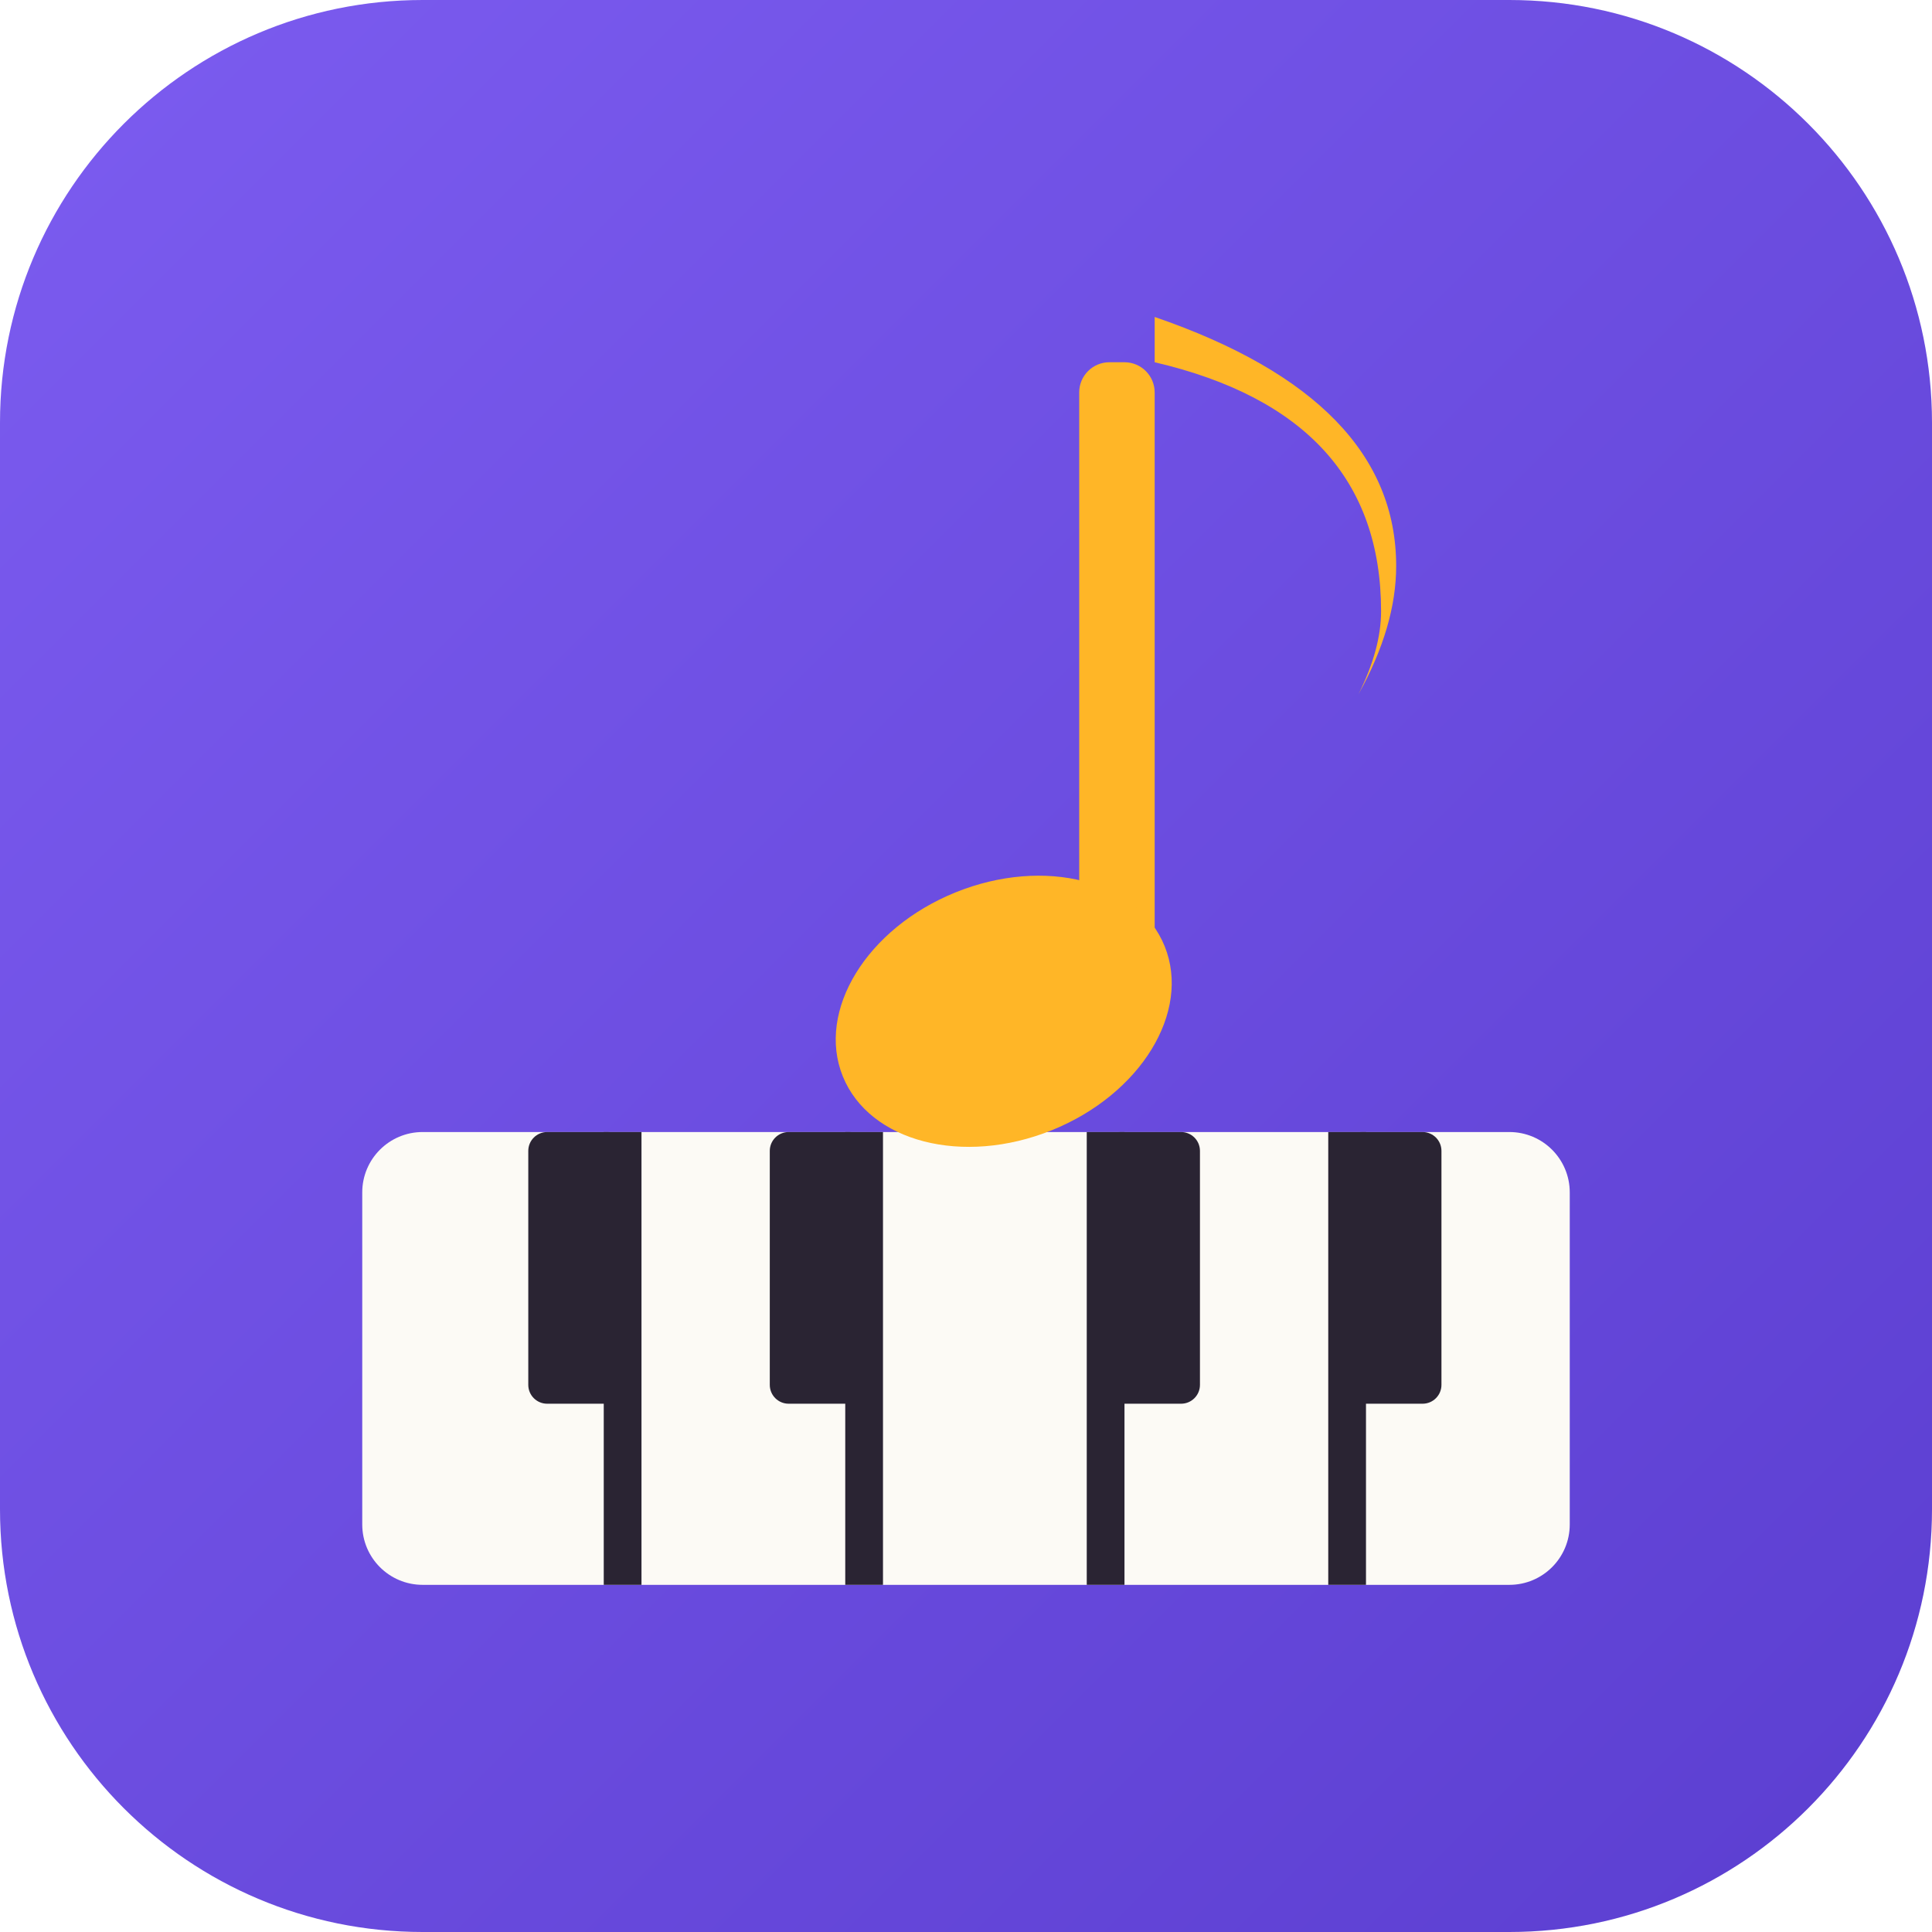
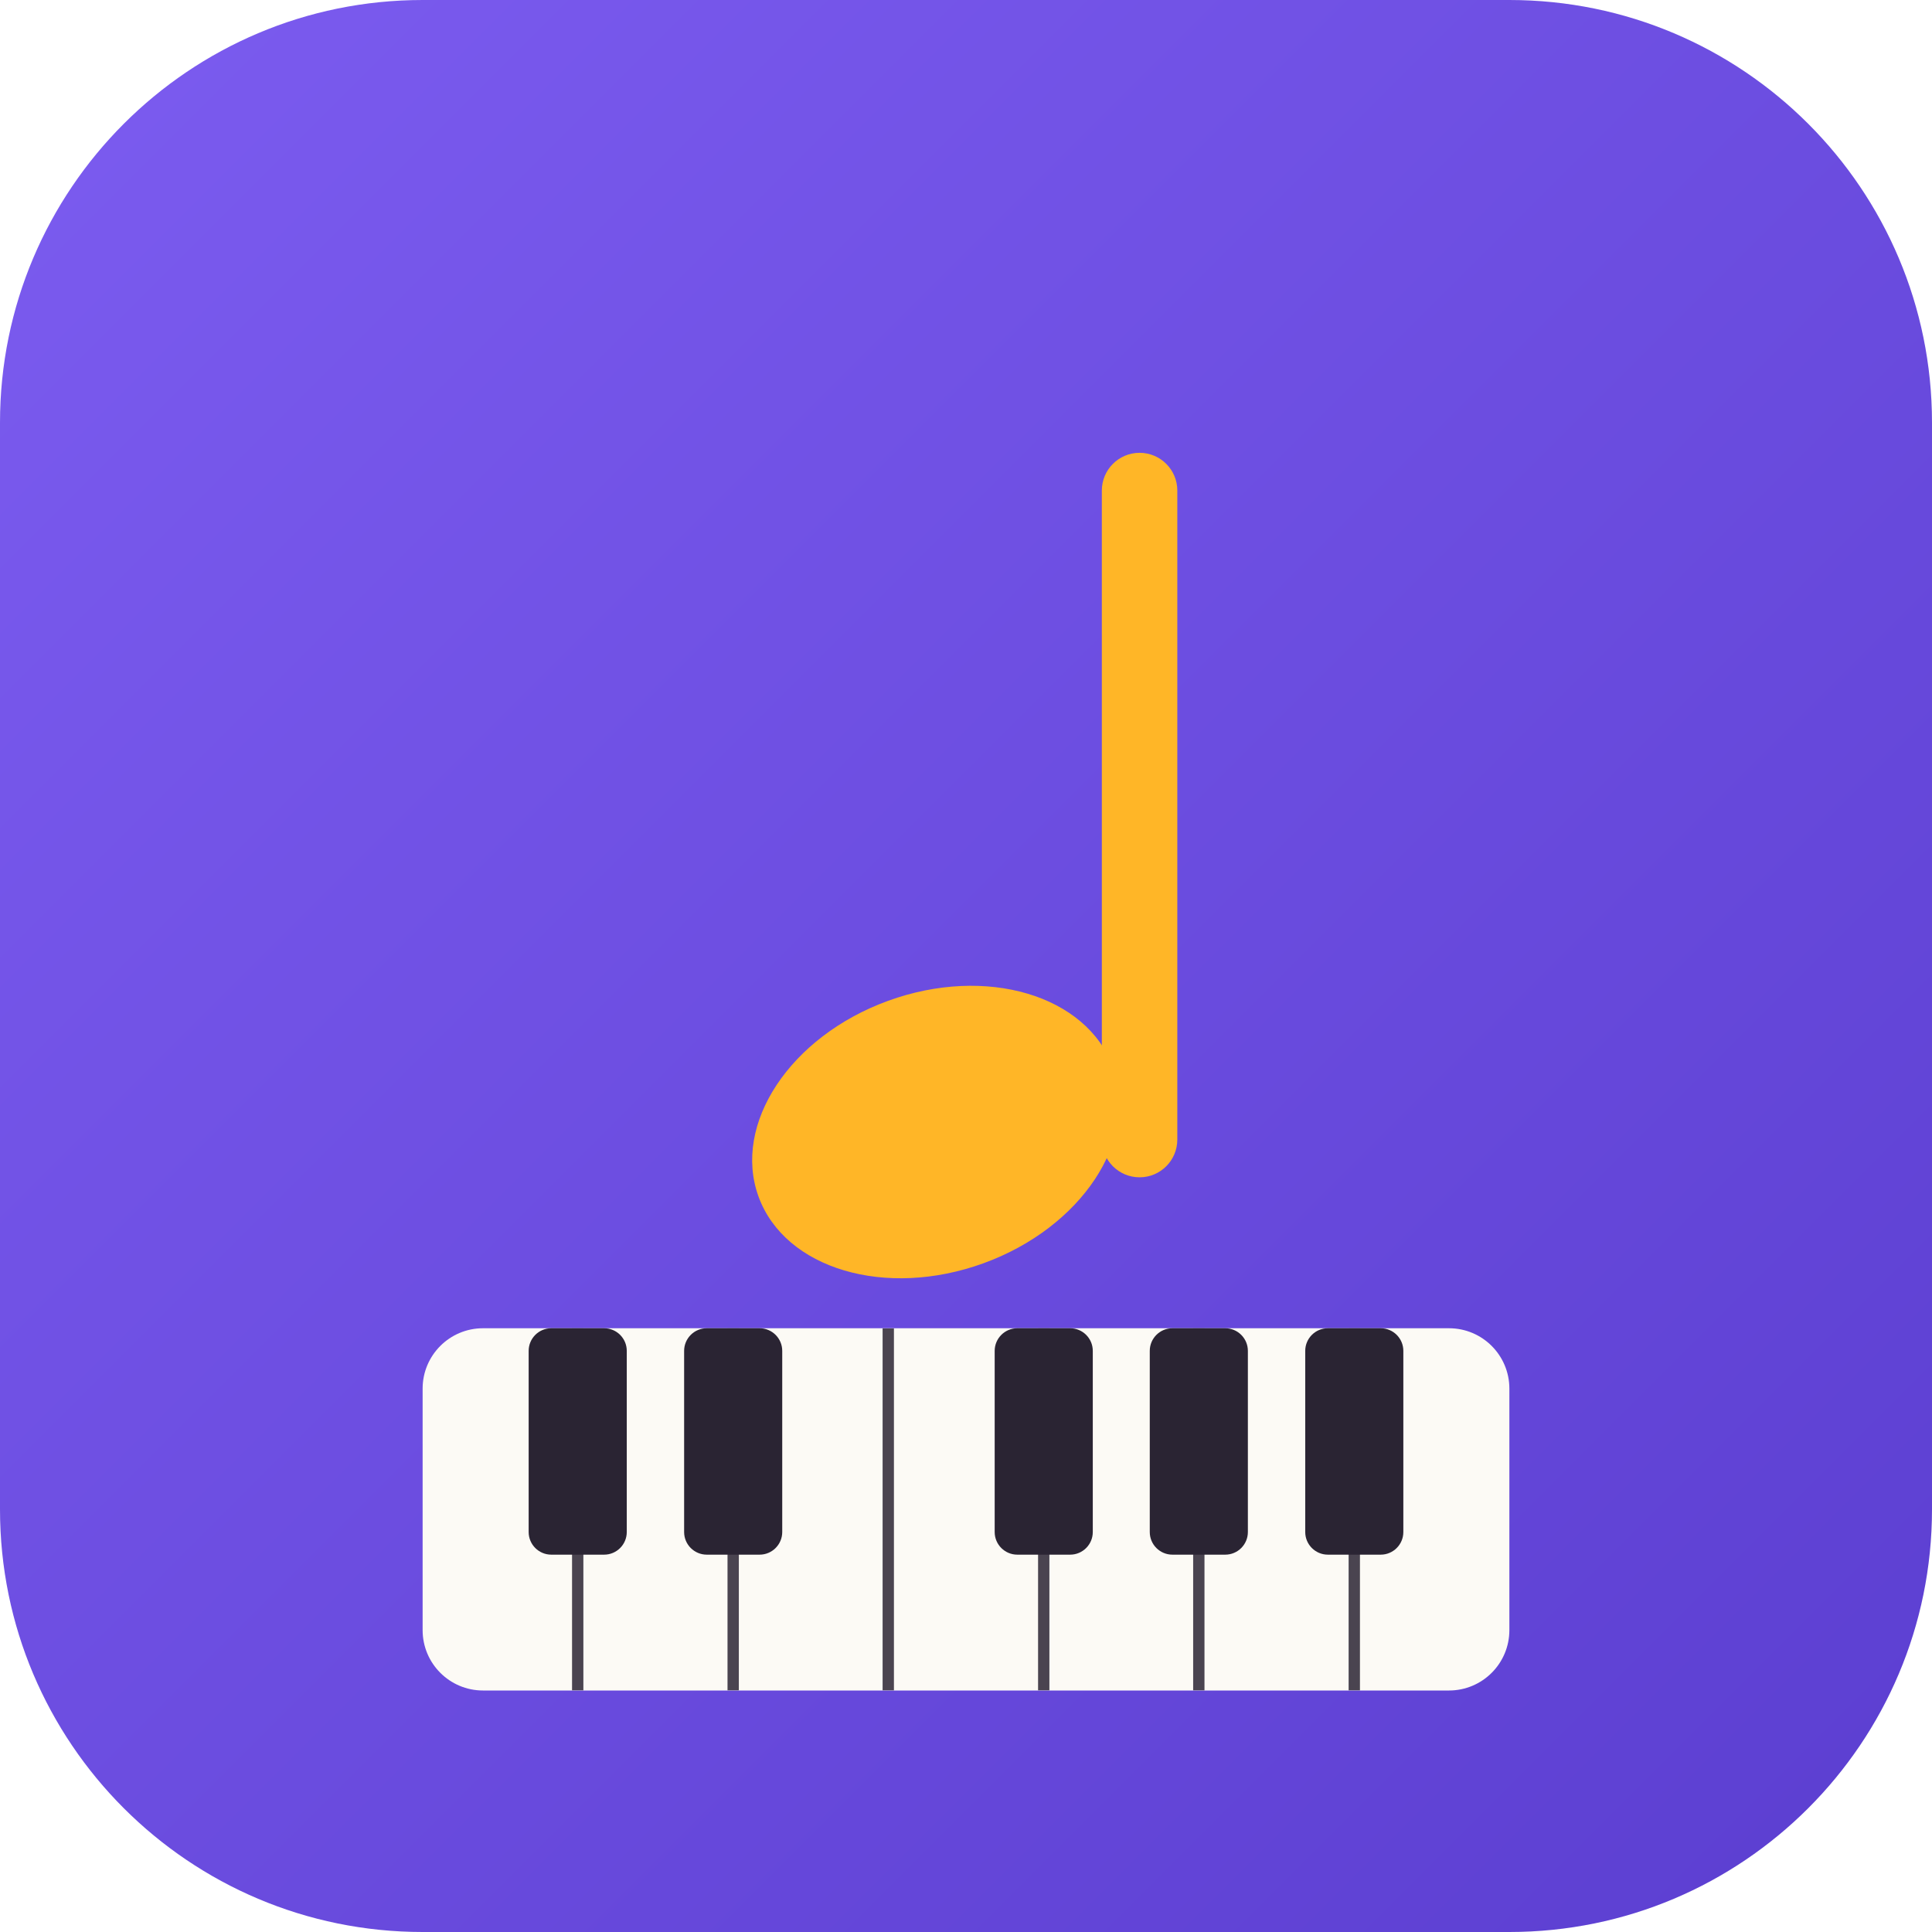
<svg xmlns="http://www.w3.org/2000/svg" viewBox="0 0 512 512" width="512" height="512">
  <defs>
    <linearGradient id="bg" x1="0" y1="0" x2="1" y2="1">
      <stop offset="0" stop-color="#7C5CF0" />
      <stop offset="1" stop-color="#5B3ED0" />
    </linearGradient>
+     <clipPath id="keys">
+       <rect x="112" y="352" width="288" height="96" rx="16" />
+     </clipPath>
  </defs>
  <rect width="512" height="512" rx="112" fill="url(#bg)" />
-   <g transform="translate(96 300)">
-     <rect x="0" y="0" width="320" height="120" rx="16" fill="#FCFAF5" />
+   <rect x="112" y="352" width="288" height="96" rx="16" fill="#FCFAF5" />
+   <g clip-path="url(#keys)">
+     <g stroke="#2A2433" stroke-width="3" opacity="0.85">
+       <line x1="153.1" y1="352" x2="153.1" y2="448" />
+       <line x1="194.3" y1="352" x2="194.3" y2="448" />
+       <line x1="235.4" y1="352" x2="235.4" y2="448" />
+       <line x1="276.6" y1="352" x2="276.6" y2="448" />
+       <line x1="317.7" y1="352" x2="317.7" y2="448" />
+       <line x1="358.9" y1="352" x2="358.9" y2="448" />
+     </g>
    <g fill="#2A2433">
-       <rect x="64" y="0" width="10" height="120" />
-       <rect x="128" y="0" width="10" height="120" />
-       <rect x="192" y="0" width="10" height="120" />
-       <rect x="256" y="0" width="10" height="120" />
-       <rect x="44" y="0" width="26" height="72" rx="5" />
-       <rect x="108" y="0" width="26" height="72" rx="5" />
-       <rect x="196" y="0" width="26" height="72" rx="5" />
-       <rect x="260" y="0" width="26" height="72" rx="5" />
+       <rect x="140.1" y="352" width="26" height="60" rx="6" />
+       <rect x="181.3" y="352" width="26" height="60" rx="6" />
+       <rect x="263.6" y="352" width="26" height="60" rx="6" />
+       <rect x="304.7" y="352" width="26" height="60" rx="6" />
+       <rect x="345.9" y="352" width="26" height="60" rx="6" />
    </g>
  </g>
  <g fill="#FFB627">
-     <rect x="286" y="96" width="20" height="176" rx="8" />
-     <ellipse cx="266" cy="268" rx="46" ry="34" transform="rotate(-22 266 268)" />
-     <path d="M306 96 q60 14 60 66 q0 10 -6 22 q10 -18 10 -34 q0 -44 -64 -66 z" />
+     <rect x="292" y="120" width="20" height="192" rx="10" />
+     <ellipse cx="248" cy="300" rx="50" ry="37" transform="rotate(-20 248 300)" />
  </g>
</svg>
